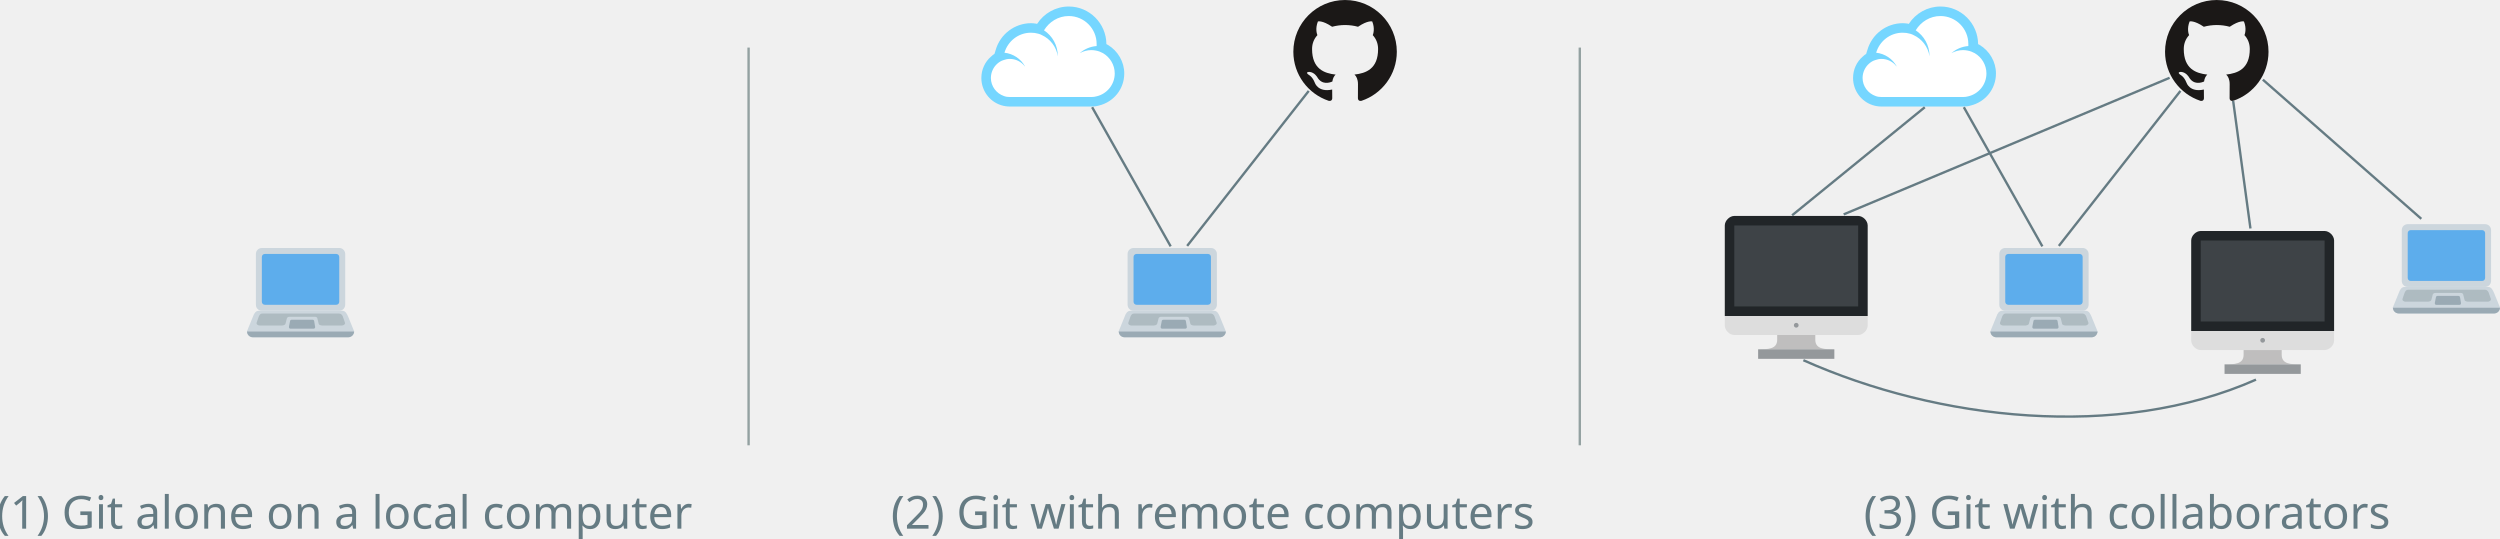
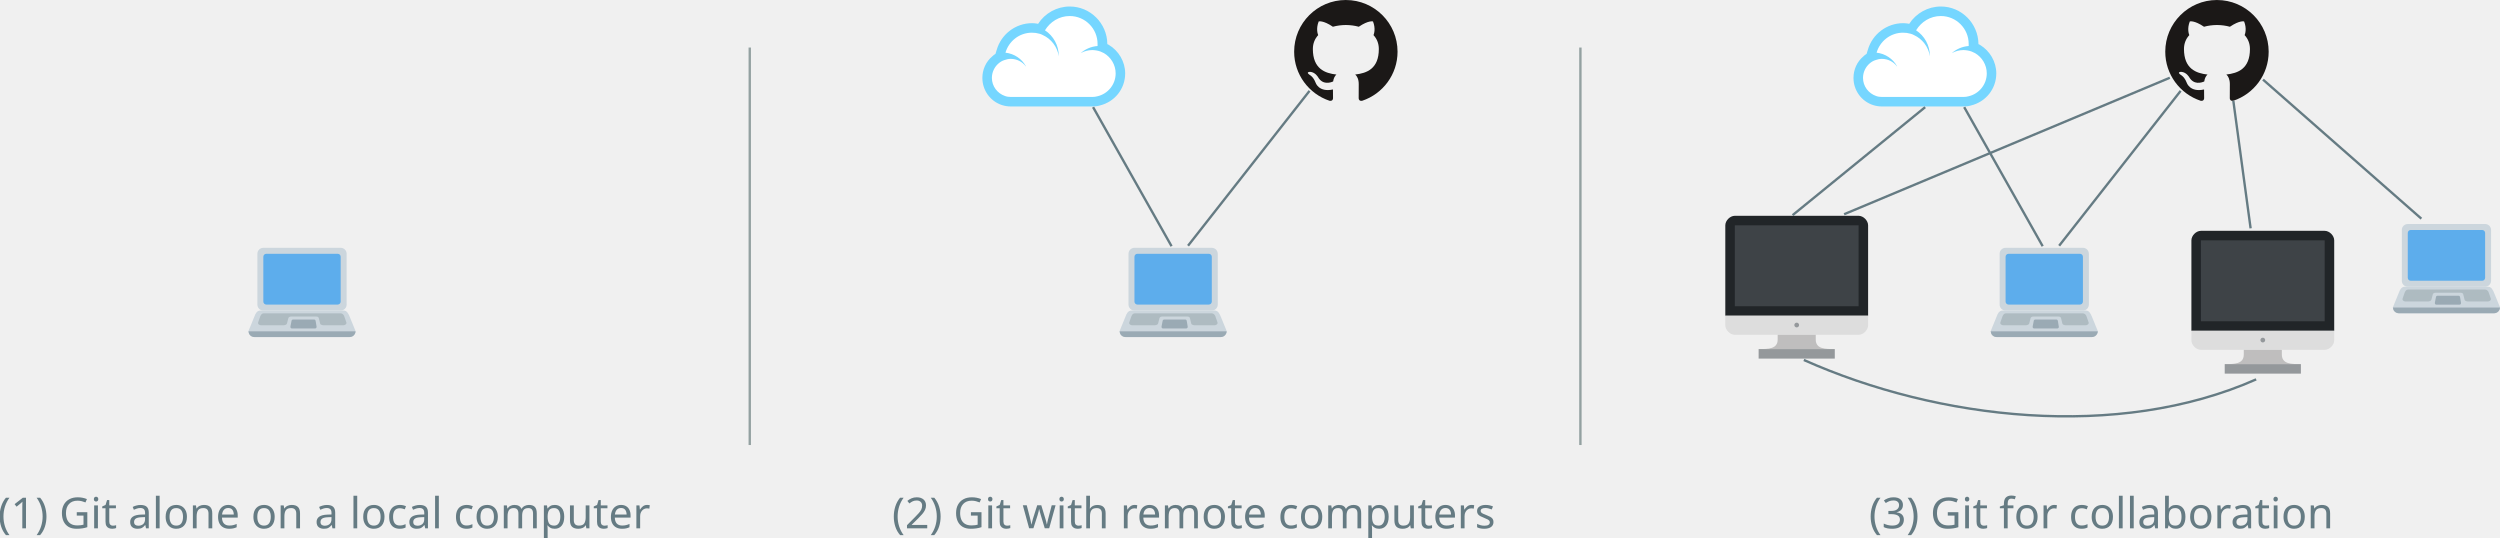
- <svg xmlns="http://www.w3.org/2000/svg" width="1049.674" height="225.911" viewBox="-2 0 277.726 59.772" version="1.1" id="svg8">
+ <svg xmlns="http://www.w3.org/2000/svg" width="1049.726" height="225.529" viewBox="-2 0 1049.726 225.529" version="1.1" id="svg8">
  <defs id="defs2">
    <clipPath clipPathUnits="userSpaceOnUse" id="clipPath16">
      <path d="M 0,36 H 36 V 0 H 0 Z" id="path18" />
    </clipPath>
    <clipPath clipPathUnits="userSpaceOnUse" id="clipPath32">
      <path d="M 4,8.912 C 2.895,8.912 2.333,7.908 2,6.904 v 0 L 0,2.009 C 0,0.899 0.895,0 2,0 v 0 h 32 c 1.105,0 2,0.899 2,2.009 v 0 l -2,4.895 c -0.417,0.963 -0.895,2.008 -2,2.008 v 0 z" id="path34" />
    </clipPath>
    <clipPath clipPathUnits="userSpaceOnUse" id="clipPath44">
      <path d="M 0,36 H 36 V 0 H 0 Z" id="path46" />
    </clipPath>
  </defs>
-   <g id="layer1" transform="translate(-10.38464,-125.2919)">
-     <g id="g6353" transform="translate(5.6988053e-6,115.5812)">
-       <g transform="matrix(0.2645833,0,0,0.2645833,251.2767,34.84143)" id="g720">
-         <path style="fill:#212528" d="M 62,6 C 62,4 60,2 58,2 H 6 C 4,2 2,4 2,6 v 38 h 60 z" id="path691" />
-         <path style="fill:#dddddd" d="m 2,44 v 4 c 0,2 2,4 4,4 h 52 c 2,0 4,-2 4,-4 v -4 z" id="path693" />
-         <path style="fill:#bfbebe" d="m 24,54 c 0,4 -4,4 -8,4 h 32 c -4,0 -8,0 -8,-4 V 52 H 24 v 2" id="path695" />
-         <path style="fill:#3e4347" d="M 6,6 H 58 V 40 H 6 Z" id="path697" />
-         <g style="fill:#94989b" id="g703">
-           <circle cx="32" cy="47.9" r="1" id="circle699" />
-           <path d="m 16,58 h 32 v 4 H 16 Z" id="path701" />
-         </g>
+   <g transform="matrix(3.777203,0,0,3.777203,-32.97302,-36.67902)" id="g6353">
+     <g id="g720" transform="matrix(0.2645833,0,0,0.2645833,251.2767,34.84143)">
+       <path id="path691" d="M 62,6 C 62,4 60,2 58,2 H 6 C 4,2 2,4 2,6 v 38 h 60 z" style="fill:#212528" />
+       <path id="path693" d="m 2,44 v 4 c 0,2 2,4 4,4 h 52 c 2,0 4,-2 4,-4 v -4 z" style="fill:#dddddd" />
+       <path id="path695" d="m 24,54 c 0,4 -4,4 -8,4 h 32 c -4,0 -8,0 -8,-4 V 52 H 24 v 2" style="fill:#bfbebe" />
+       <path id="path697" d="M 6,6 H 58 V 40 H 6 Z" style="fill:#3e4347" />
+       <g id="g703" style="fill:#94989b">
+         <circle id="circle699" r="1" cy="47.9" cx="32" />
+         <path id="path701" d="m 16,58 h 32 v 4 H 16 Z" />
      </g>
-       <g transform="matrix(0.2645833,0,0,0.2645833,213.7125,7.523361)" id="g822">
-         <path style="fill:#ffffff" d="M 14,51 C 12.9,51 11.9,50.8 10.9,50.5 6.8,49.1 4,45.3 4,41 4,38.1 5.2,35.4 7.4,33.5 8,33 8.6,32.6 9.3,32.2 L 10,29.9 c 1.7,-5.8 7,-9.8 13,-9.8 0.6,0 1.2,0 1.9,0.2 0.6,0.1 1.1,0.2 1.6,0.3 l 0.3,-0.5 c 2.4,-4.4 7,-7.1 12,-7.1 7.6,0 13.7,6.2 13.7,13.7 0,0.4 0,0.7 -0.1,1.1 v 0.3 c 0.6,0.2 1.2,0.5 1.7,0.8 3.7,2.1 5.9,6 5.9,10.3 0,5.5 -3.8,10.3 -9.2,11.5 C 49.9,50.9 49,51 48.2,51 H 14" id="path808" />
-         <path style="fill:#75d6ff" d="m 38.7,15 c 6.5,0 11.7,5.3 11.7,11.7 0,0.3 0,0.6 0,0.9 -2.7,0.2 -5.2,1.3 -7.1,3 1.4,-0.8 3.1,-1.3 4.9,-1.3 0.7,0 1.3,0.1 1.9,0.2 1.1,0.2 2.1,0.6 3,1.1 2.9,1.7 4.9,4.9 4.9,8.5 0,4.7 -3.3,8.6 -7.6,9.6 C 49.7,48.9 49,49 48.2,49 H 14 C 13.1,49 12.3,48.9 11.5,48.6 8.3,47.5 6,44.5 6,41 6,38.6 7.1,36.4 8.7,35 9.5,34.3 10.3,33.8 11.3,33.5 12.1,33.2 13,33 13.9,33 c 2.6,0 4.9,1.2 6.3,3.1 h 0.1 C 18.6,33 15.4,30.8 11.7,30.4 13.1,25.6 17.5,22 22.8,22 c 0.6,0 1.1,0.1 1.6,0.1 1.1,0.2 2.1,0.4 3,0.9 3.5,1.6 6.1,4.9 6.7,8.9 0,0 0,0 0,-0.1 0,-4.5 -2.3,-8.5 -5.8,-10.8 2.2,-3.6 6,-6 10.4,-6 m 0,-4 c -5.4,0 -10.4,2.8 -13.3,7.3 -0.1,0 -0.2,0 -0.3,-0.1 C 24.3,18.1 23.6,18 22.9,18 16,18 9.9,22.6 8,29.3 L 7.5,30.9 C 7,31.2 6.5,31.6 6.1,32 3.5,34.2 2,37.5 2,41 c 0,5.2 3.3,9.8 8.2,11.4 1.2,0.4 2.5,0.6 3.8,0.6 h 34.2 c 1,0 2.1,-0.1 3.1,-0.4 6.3,-1.5 10.7,-7 10.7,-13.5 0,-4.9 -2.7,-9.5 -6.9,-12 -0.2,-0.1 -0.4,-0.2 -0.6,-0.3 0,0 0,-0.1 0,-0.1 C 54.4,18.1 47.4,11 38.7,11 Z" id="path810" />
-       </g>
-       <g id="g860" transform="matrix(0.3307292,0,0,-0.3307292,229.4946,47.17983)">
-         <g id="g834">
-           <g id="g832" clip-path="url(#clipPath16)">
-             <g id="g826" transform="translate(33,10.9205)">
-               <path d="m 0,0 c 0,-1.109 -0.895,-2.008 -2,-2.008 h -26 c -1.104,0 -2,0.899 -2,2.008 v 17.071 c 0,1.109 0.896,2.008 2,2.008 h 26 c 1.105,0 2,-0.899 2,-2.008 z" style="fill:#ccd6dd;fill-opacity:1;fill-rule:nonzero;stroke:none" id="path824" />
-             </g>
-             <g id="g830" transform="translate(36,2.0084)">
-               <path d="m 0,0 c 0,-1.109 -0.895,-2.008 -2,-2.008 h -32 c -1.104,0 -2,0.899 -2,2.008 l 2,4.895 c 0.333,1.005 0.896,2.009 2,2.009 h 28 c 1.105,0 1.583,-1.046 2,-2.009 z" style="fill:#ccd6dd;fill-opacity:1;fill-rule:nonzero;stroke:none" id="path828" />
-             </g>
+     </g>
+     <g id="g822" transform="matrix(0.2645833,0,0,0.2645833,213.7125,7.523361)">
+       <path id="path808" d="M 14,51 C 12.9,51 11.9,50.8 10.9,50.5 6.8,49.1 4,45.3 4,41 4,38.1 5.2,35.4 7.4,33.5 8,33 8.6,32.6 9.3,32.2 L 10,29.9 c 1.7,-5.8 7,-9.8 13,-9.8 0.6,0 1.2,0 1.9,0.2 0.6,0.1 1.1,0.2 1.6,0.3 l 0.3,-0.5 c 2.4,-4.4 7,-7.1 12,-7.1 7.6,0 13.7,6.2 13.7,13.7 0,0.4 0,0.7 -0.1,1.1 v 0.3 c 0.6,0.2 1.2,0.5 1.7,0.8 3.7,2.1 5.9,6 5.9,10.3 0,5.5 -3.8,10.3 -9.2,11.5 C 49.9,50.9 49,51 48.2,51 H 14" style="fill:#ffffff" />
+       <path id="path810" d="m 38.7,15 c 6.5,0 11.7,5.3 11.7,11.7 0,0.3 0,0.6 0,0.9 -2.7,0.2 -5.2,1.3 -7.1,3 1.4,-0.8 3.1,-1.3 4.9,-1.3 0.7,0 1.3,0.1 1.9,0.2 1.1,0.2 2.1,0.6 3,1.1 2.9,1.7 4.9,4.9 4.9,8.5 0,4.7 -3.3,8.6 -7.6,9.6 C 49.7,48.9 49,49 48.2,49 H 14 C 13.1,49 12.3,48.9 11.5,48.6 8.3,47.5 6,44.5 6,41 6,38.6 7.1,36.4 8.7,35 9.5,34.3 10.3,33.8 11.3,33.5 12.1,33.2 13,33 13.9,33 c 2.6,0 4.9,1.2 6.3,3.1 h 0.1 C 18.6,33 15.4,30.8 11.7,30.4 13.1,25.6 17.5,22 22.8,22 c 0.6,0 1.1,0.1 1.6,0.1 1.1,0.2 2.1,0.4 3,0.9 3.5,1.6 6.1,4.9 6.7,8.9 0,0 0,0 0,-0.1 0,-4.5 -2.3,-8.5 -5.8,-10.8 2.2,-3.6 6,-6 10.4,-6 m 0,-4 c -5.4,0 -10.4,2.8 -13.3,7.3 -0.1,0 -0.2,0 -0.3,-0.1 C 24.3,18.1 23.6,18 22.9,18 16,18 9.9,22.6 8,29.3 L 7.5,30.9 C 7,31.2 6.5,31.6 6.1,32 3.5,34.2 2,37.5 2,41 c 0,5.2 3.3,9.8 8.2,11.4 1.2,0.4 2.5,0.6 3.8,0.6 h 34.2 c 1,0 2.1,-0.1 3.1,-0.4 6.3,-1.5 10.7,-7 10.7,-13.5 0,-4.9 -2.7,-9.5 -6.9,-12 -0.2,-0.1 -0.4,-0.2 -0.6,-0.3 0,0 0,-0.1 0,-0.1 C 54.4,18.1 47.4,11 38.7,11 Z" style="fill:#75d6ff" />
+     </g>
+     <g transform="matrix(0.3307292,0,0,-0.3307292,229.4946,47.17983)" id="g860">
+       <g id="g834">
+         <g clip-path="url(#clipPath16)" id="g832">
+           <g transform="translate(33,10.9205)" id="g826">
+             <path id="path824" style="fill:#ccd6dd;fill-opacity:1;fill-rule:nonzero;stroke:none" d="m 0,0 c 0,-1.109 -0.895,-2.008 -2,-2.008 h -26 c -1.104,0 -2,0.899 -2,2.008 v 17.071 c 0,1.109 0.896,2.008 2,2.008 h 26 c 1.105,0 2,-0.899 2,-2.008 z" />
          </g>
-         </g>
-         <g id="g842">
-           <g id="g840" clip-path="url(#clipPath32)">
-             <g id="g838" transform="translate(38,1.925)">
-               <path d="m 0,0 h -38 l 1,-4.059 H 0 Z" style="fill:#9aaab4;fill-opacity:1;fill-rule:nonzero;stroke:none" id="path836" />
-             </g>
-           </g>
-         </g>
-         <g id="g858">
-           <g id="g856" clip-path="url(#clipPath44)">
-             <g id="g846" transform="translate(31,11.9247)">
-               <path d="m 0,0 c 0,-0.555 -0.447,-1.004 -1,-1.004 h -24 c -0.552,0 -1,0.449 -1,1.004 v 15.063 c 0,0.554 0.448,1.004 1,1.004 h 24 c 0.553,0 1,-0.45 1,-1.004 z" style="fill:#5dadec;fill-opacity:1;fill-rule:nonzero;stroke:none" id="path844" />
-             </g>
-             <g id="g850" transform="translate(32.9063,4.9582)">
-               <path d="m 0,0 -0.76,2.175 c -0.239,0.46 -0.635,0.838 -1.187,0.838 h -25.849 c -0.552,0 -0.906,-0.408 -1.156,-1.036 L -29.64,0 c -0.218,-0.596 0.448,-1.004 1,-1.004 h 7.578 c 0,0 0.937,0.047 1.103,0.608 0.192,0.648 0.415,1.624 0.463,1.795 0.074,0.264 0.388,0.531 0.856,0.531 h 8.577 c 0.5,0 0.747,-0.253 0.811,-0.566 0.042,-0.204 0.313,-1.141 0.438,-1.782 0.111,-0.57 1.22,-0.586 1.22,-0.586 H -1 c 0.553,0 1.219,0.471 1,1.004" style="fill:#aebbc1;fill-opacity:1;fill-rule:nonzero;stroke:none" id="path848" />
-             </g>
-             <g id="g854" transform="translate(22.375,2.887)">
-               <path d="m 0,0 h -7.781 c -0.375,0 -0.538,0.343 -0.485,0.675 0.054,0.331 0.36,1.792 0.383,1.963 0.024,0.171 0.275,0.375 0.524,0.375 h 7.015 c 0.297,0 0.49,-0.163 0.55,-0.49 C 0.266,2.197 0.508,0.883 0.527,0.583 0.547,0.282 0.359,0 0,0" style="fill:#9aaab4;fill-opacity:1;fill-rule:nonzero;stroke:none" id="path852" />
-             </g>
+           <g transform="translate(36,2.0084)" id="g830">
+             <path id="path828" style="fill:#ccd6dd;fill-opacity:1;fill-rule:nonzero;stroke:none" d="m 0,0 c 0,-1.109 -0.895,-2.008 -2,-2.008 h -32 c -1.104,0 -2,0.899 -2,2.008 l 2,4.895 c 0.333,1.005 0.896,2.009 2,2.009 h 28 c 1.105,0 1.583,-1.046 2,-2.009 z" />
          </g>
        </g>
      </g>
-       <path d="m 254.646,9.711 c -3.173,0 -5.746,2.573 -5.746,5.747 0,2.539 1.646,4.693 3.93,5.453 0.288,0.053 0.392,-0.125 0.392,-0.277 0,-0.137 -0.005,-0.498 -0.008,-0.977 -1.598,0.347 -1.936,-0.77 -1.936,-0.77 -0.261,-0.664 -0.638,-0.841 -0.638,-0.841 -0.522,-0.356 0.04,-0.349 0.04,-0.349 0.577,0.041 0.88,0.592 0.88,0.592 0.513,0.878 1.345,0.624 1.673,0.477 0.052,-0.371 0.201,-0.624 0.365,-0.768 -1.276,-0.145 -2.618,-0.638 -2.618,-2.84 0,-0.628 0.224,-1.14 0.592,-1.542 -0.059,-0.145 -0.256,-0.73 0.056,-1.521 0,0 0.482,-0.155 1.58,0.589 0.458,-0.127 0.95,-0.191 1.439,-0.193 0.488,0.003 0.98,0.066 1.439,0.193 1.097,-0.743 1.579,-0.589 1.579,-0.589 0.314,0.791 0.116,1.375 0.058,1.521 0.368,0.402 0.591,0.914 0.591,1.542 0,2.208 -1.344,2.693 -2.624,2.836 0.206,0.177 0.39,0.528 0.39,1.064 0,0.768 -0.007,1.388 -0.007,1.576 0,0.154 0.104,0.333 0.395,0.277 2.282,-0.762 3.927,-2.914 3.927,-5.452 0,-3.174 -2.573,-5.747 -5.747,-5.747" style="fill:#1b1817;fill-opacity:1;fill-rule:evenodd;stroke:none;stroke-width:0.035" id="path5758" />
-       <g transform="matrix(0.3307292,0,0,-0.3307292,274.2047,44.53344)" id="g6256">
-         <g id="g6230">
-           <g clip-path="url(#clipPath16)" id="g6228">
-             <g transform="translate(33,10.9205)" id="g6222">
-               <path id="path6220" style="fill:#ccd6dd;fill-opacity:1;fill-rule:nonzero;stroke:none" d="m 0,0 c 0,-1.109 -0.895,-2.008 -2,-2.008 h -26 c -1.104,0 -2,0.899 -2,2.008 v 17.071 c 0,1.109 0.896,2.008 2,2.008 h 26 c 1.105,0 2,-0.899 2,-2.008 z" />
-             </g>
-             <g transform="translate(36,2.0084)" id="g6226">
-               <path id="path6224" style="fill:#ccd6dd;fill-opacity:1;fill-rule:nonzero;stroke:none" d="m 0,0 c 0,-1.109 -0.895,-2.008 -2,-2.008 h -32 c -1.104,0 -2,0.899 -2,2.008 l 2,4.895 c 0.333,1.005 0.896,2.009 2,2.009 h 28 c 1.105,0 1.583,-1.046 2,-2.009 z" />
-             </g>
-           </g>
-         </g>
-         <g id="g6238">
-           <g clip-path="url(#clipPath32)" id="g6236">
-             <g transform="translate(38,1.925)" id="g6234">
-               <path id="path6232" style="fill:#9aaab4;fill-opacity:1;fill-rule:nonzero;stroke:none" d="m 0,0 h -38 l 1,-4.059 H 0 Z" />
-             </g>
-           </g>
-         </g>
-         <g id="g6254">
-           <g clip-path="url(#clipPath44)" id="g6252">
-             <g transform="translate(31,11.9247)" id="g6242">
-               <path id="path6240" style="fill:#5dadec;fill-opacity:1;fill-rule:nonzero;stroke:none" d="m 0,0 c 0,-0.555 -0.447,-1.004 -1,-1.004 h -24 c -0.552,0 -1,0.449 -1,1.004 v 15.063 c 0,0.554 0.448,1.004 1,1.004 h 24 c 0.553,0 1,-0.45 1,-1.004 z" />
-             </g>
-             <g transform="translate(32.9063,4.9582)" id="g6246">
-               <path id="path6244" style="fill:#aebbc1;fill-opacity:1;fill-rule:nonzero;stroke:none" d="m 0,0 -0.76,2.175 c -0.239,0.46 -0.635,0.838 -1.187,0.838 h -25.849 c -0.552,0 -0.906,-0.408 -1.156,-1.036 L -29.64,0 c -0.218,-0.596 0.448,-1.004 1,-1.004 h 7.578 c 0,0 0.937,0.047 1.103,0.608 0.192,0.648 0.415,1.624 0.463,1.795 0.074,0.264 0.388,0.531 0.856,0.531 h 8.577 c 0.5,0 0.747,-0.253 0.811,-0.566 0.042,-0.204 0.313,-1.141 0.438,-1.782 0.111,-0.57 1.22,-0.586 1.22,-0.586 H -1 c 0.553,0 1.219,0.471 1,1.004" />
-             </g>
-             <g transform="translate(22.375,2.887)" id="g6250">
-               <path id="path6248" style="fill:#9aaab4;fill-opacity:1;fill-rule:nonzero;stroke:none" d="m 0,0 h -7.781 c -0.375,0 -0.538,0.343 -0.485,0.675 0.054,0.331 0.36,1.792 0.383,1.963 0.024,0.171 0.275,0.375 0.524,0.375 h 7.015 c 0.297,0 0.49,-0.163 0.55,-0.49 C 0.266,2.197 0.508,0.883 0.527,0.583 0.547,0.282 0.359,0 0,0" />
-             </g>
+       <g id="g842">
+         <g clip-path="url(#clipPath32)" id="g840">
+           <g transform="translate(38,1.925)" id="g838">
+             <path id="path836" style="fill:#9aaab4;fill-opacity:1;fill-rule:nonzero;stroke:none" d="m 0,0 h -38 l 1,-4.059 H 0 Z" />
          </g>
        </g>
      </g>
-       <g id="g6272" transform="matrix(0.2645833,0,0,0.2645833,199.4631,33.17003)">
-         <path id="path6258" d="M 62,6 C 62,4 60,2 58,2 H 6 C 4,2 2,4 2,6 v 38 h 60 z" style="fill:#212528" />
-         <path id="path6260" d="m 2,44 v 4 c 0,2 2,4 4,4 h 52 c 2,0 4,-2 4,-4 v -4 z" style="fill:#dddddd" />
-         <path id="path6262" d="m 24,54 c 0,4 -4,4 -8,4 h 32 c -4,0 -8,0 -8,-4 V 52 H 24 v 2" style="fill:#bfbebe" />
-         <path id="path6264" d="M 6,6 H 58 V 40 H 6 Z" style="fill:#3e4347" />
-         <g id="g6270" style="fill:#94989b">
-           <circle id="circle6266" r="1" cy="47.9" cx="32" />
-           <path id="path6268" d="m 16,58 h 32 v 4 H 16 Z" />
-         </g>
-       </g>
-       <path id="path6274" d="M 207.471,33.629 222.209,21.624" style="fill:none;fill-rule:evenodd;stroke:#657b83;stroke-width:0.265px;stroke-linecap:butt;stroke-linejoin:miter;stroke-opacity:1" />
-       <path id="path6276" d="M 235.273,37.082 226.548,21.621" style="fill:none;fill-rule:evenodd;stroke:#657b83;stroke-width:0.265px;stroke-linecap:butt;stroke-linejoin:miter;stroke-opacity:1" />
-       <path id="path6278" d="M 213.199,33.526 249.409,18.353" style="fill:none;fill-rule:evenodd;stroke:#657b83;stroke-width:0.265px;stroke-linecap:butt;stroke-linejoin:miter;stroke-opacity:1" />
-       <path id="path6280" d="M 237.102,37.029 250.612,19.809" style="fill:none;fill-rule:evenodd;stroke:#657b83;stroke-width:0.265px;stroke-linecap:butt;stroke-linejoin:miter;stroke-opacity:1" />
-       <path id="path6282" d="m 259.004,51.884 c -15.356,6.804 -35.332,4.51 -50.28,-2.156" style="fill:none;fill-rule:evenodd;stroke:#657b83;stroke-width:0.265px;stroke-linecap:butt;stroke-linejoin:miter;stroke-opacity:1" />
-       <path id="path6284" d="M 258.387,35.092 256.466,20.91" style="fill:none;fill-rule:evenodd;stroke:#657b83;stroke-width:0.265px;stroke-linecap:butt;stroke-linejoin:miter;stroke-opacity:1" />
-       <path id="path6286" d="M 277.368,34.02 259.765,18.56" style="fill:none;fill-rule:evenodd;stroke:#657b83;stroke-width:0.265px;stroke-linecap:butt;stroke-linejoin:miter;stroke-opacity:1" />
-     </g>
-     <g id="g6774">
-       <g id="g6375" transform="matrix(0.2645833,0,0,0.2645833,116.875,123.1046)">
-         <path id="path6371" d="M 14,51 C 12.9,51 11.9,50.8 10.9,50.5 6.8,49.1 4,45.3 4,41 4,38.1 5.2,35.4 7.4,33.5 8,33 8.6,32.6 9.3,32.2 L 10,29.9 c 1.7,-5.8 7,-9.8 13,-9.8 0.6,0 1.2,0 1.9,0.2 0.6,0.1 1.1,0.2 1.6,0.3 l 0.3,-0.5 c 2.4,-4.4 7,-7.1 12,-7.1 7.6,0 13.7,6.2 13.7,13.7 0,0.4 0,0.7 -0.1,1.1 v 0.3 c 0.6,0.2 1.2,0.5 1.7,0.8 3.7,2.1 5.9,6 5.9,10.3 0,5.5 -3.8,10.3 -9.2,11.5 C 49.9,50.9 49,51 48.2,51 H 14" style="fill:#ffffff" />
-         <path id="path6373" d="m 38.7,15 c 6.5,0 11.7,5.3 11.7,11.7 0,0.3 0,0.6 0,0.9 -2.7,0.2 -5.2,1.3 -7.1,3 1.4,-0.8 3.1,-1.3 4.9,-1.3 0.7,0 1.3,0.1 1.9,0.2 1.1,0.2 2.1,0.6 3,1.1 2.9,1.7 4.9,4.9 4.9,8.5 0,4.7 -3.3,8.6 -7.6,9.6 C 49.7,48.9 49,49 48.2,49 H 14 C 13.1,49 12.3,48.9 11.5,48.6 8.3,47.5 6,44.5 6,41 6,38.6 7.1,36.4 8.7,35 9.5,34.3 10.3,33.8 11.3,33.5 12.1,33.2 13,33 13.9,33 c 2.6,0 4.9,1.2 6.3,3.1 h 0.1 C 18.6,33 15.4,30.8 11.7,30.4 13.1,25.6 17.5,22 22.8,22 c 0.6,0 1.1,0.1 1.6,0.1 1.1,0.2 2.1,0.4 3,0.9 3.5,1.6 6.1,4.9 6.7,8.9 0,0 0,0 0,-0.1 0,-4.5 -2.3,-8.5 -5.8,-10.8 2.2,-3.6 6,-6 10.4,-6 m 0,-4 c -5.4,0 -10.4,2.8 -13.3,7.3 -0.1,0 -0.2,0 -0.3,-0.1 C 24.3,18.1 23.6,18 22.9,18 16,18 9.9,22.6 8,29.3 L 7.5,30.9 C 7,31.2 6.5,31.6 6.1,32 3.5,34.2 2,37.5 2,41 c 0,5.2 3.3,9.8 8.2,11.4 1.2,0.4 2.5,0.6 3.8,0.6 h 34.2 c 1,0 2.1,-0.1 3.1,-0.4 6.3,-1.5 10.7,-7 10.7,-13.5 0,-4.9 -2.7,-9.5 -6.9,-12 -0.2,-0.1 -0.4,-0.2 -0.6,-0.3 0,0 0,-0.1 0,-0.1 C 54.4,18.1 47.4,11 38.7,11 Z" style="fill:#75d6ff" />
-       </g>
-       <g transform="matrix(0.3307292,0,0,-0.3307292,132.6571,162.7611)" id="g6413">
-         <g id="g6387">
-           <g clip-path="url(#clipPath16)" id="g6385">
-             <g transform="translate(33,10.9205)" id="g6379">
-               <path id="path6377" style="fill:#ccd6dd;fill-opacity:1;fill-rule:nonzero;stroke:none" d="m 0,0 c 0,-1.109 -0.895,-2.008 -2,-2.008 h -26 c -1.104,0 -2,0.899 -2,2.008 v 17.071 c 0,1.109 0.896,2.008 2,2.008 h 26 c 1.105,0 2,-0.899 2,-2.008 z" />
-             </g>
-             <g transform="translate(36,2.0084)" id="g6383">
-               <path id="path6381" style="fill:#ccd6dd;fill-opacity:1;fill-rule:nonzero;stroke:none" d="m 0,0 c 0,-1.109 -0.895,-2.008 -2,-2.008 h -32 c -1.104,0 -2,0.899 -2,2.008 l 2,4.895 c 0.333,1.005 0.896,2.009 2,2.009 h 28 c 1.105,0 1.583,-1.046 2,-2.009 z" />
-             </g>
+       <g id="g858">
+         <g clip-path="url(#clipPath44)" id="g856">
+           <g transform="translate(31,11.9247)" id="g846">
+             <path id="path844" style="fill:#5dadec;fill-opacity:1;fill-rule:nonzero;stroke:none" d="m 0,0 c 0,-0.555 -0.447,-1.004 -1,-1.004 h -24 c -0.552,0 -1,0.449 -1,1.004 v 15.063 c 0,0.554 0.448,1.004 1,1.004 h 24 c 0.553,0 1,-0.45 1,-1.004 z" />
          </g>
-         </g>
-         <g id="g6395">
-           <g clip-path="url(#clipPath32)" id="g6393">
-             <g transform="translate(38,1.925)" id="g6391">
-               <path id="path6389" style="fill:#9aaab4;fill-opacity:1;fill-rule:nonzero;stroke:none" d="m 0,0 h -38 l 1,-4.059 H 0 Z" />
-             </g>
+           <g transform="translate(32.9063,4.9582)" id="g850">
+             <path id="path848" style="fill:#aebbc1;fill-opacity:1;fill-rule:nonzero;stroke:none" d="m 0,0 -0.76,2.175 c -0.239,0.46 -0.635,0.838 -1.187,0.838 h -25.849 c -0.552,0 -0.906,-0.408 -1.156,-1.036 L -29.64,0 c -0.218,-0.596 0.448,-1.004 1,-1.004 h 7.578 c 0,0 0.937,0.047 1.103,0.608 0.192,0.648 0.415,1.624 0.463,1.795 0.074,0.264 0.388,0.531 0.856,0.531 h 8.577 c 0.5,0 0.747,-0.253 0.811,-0.566 0.042,-0.204 0.313,-1.141 0.438,-1.782 0.111,-0.57 1.22,-0.586 1.22,-0.586 H -1 c 0.553,0 1.219,0.471 1,1.004" />
          </g>
-         </g>
-         <g id="g6411">
-           <g clip-path="url(#clipPath44)" id="g6409">
-             <g transform="translate(31,11.9247)" id="g6399">
-               <path id="path6397" style="fill:#5dadec;fill-opacity:1;fill-rule:nonzero;stroke:none" d="m 0,0 c 0,-0.555 -0.447,-1.004 -1,-1.004 h -24 c -0.552,0 -1,0.449 -1,1.004 v 15.063 c 0,0.554 0.448,1.004 1,1.004 h 24 c 0.553,0 1,-0.45 1,-1.004 z" />
-             </g>
-             <g transform="translate(32.9063,4.9582)" id="g6403">
-               <path id="path6401" style="fill:#aebbc1;fill-opacity:1;fill-rule:nonzero;stroke:none" d="m 0,0 -0.76,2.175 c -0.239,0.46 -0.635,0.838 -1.187,0.838 h -25.849 c -0.552,0 -0.906,-0.408 -1.156,-1.036 L -29.64,0 c -0.218,-0.596 0.448,-1.004 1,-1.004 h 7.578 c 0,0 0.937,0.047 1.103,0.608 0.192,0.648 0.415,1.624 0.463,1.795 0.074,0.264 0.388,0.531 0.856,0.531 h 8.577 c 0.5,0 0.747,-0.253 0.811,-0.566 0.042,-0.204 0.313,-1.141 0.438,-1.782 0.111,-0.57 1.22,-0.586 1.22,-0.586 H -1 c 0.553,0 1.219,0.471 1,1.004" />
-             </g>
-             <g transform="translate(22.375,2.887)" id="g6407">
-               <path id="path6405" style="fill:#9aaab4;fill-opacity:1;fill-rule:nonzero;stroke:none" d="m 0,0 h -7.781 c -0.375,0 -0.538,0.343 -0.485,0.675 0.054,0.331 0.36,1.792 0.383,1.963 0.024,0.171 0.275,0.375 0.524,0.375 h 7.015 c 0.297,0 0.49,-0.163 0.55,-0.49 C 0.266,2.197 0.508,0.883 0.527,0.583 0.547,0.282 0.359,0 0,0" />
-             </g>
-           </g>
-         </g>
-       </g>
-       <path id="path6415" style="fill:#1b1817;fill-opacity:1;fill-rule:evenodd;stroke:none;stroke-width:0.035" d="m 157.809,125.292 c -3.173,0 -5.746,2.573 -5.746,5.747 0,2.539 1.646,4.693 3.93,5.453 0.288,0.053 0.392,-0.125 0.392,-0.277 0,-0.137 -0.005,-0.498 -0.008,-0.977 -1.598,0.347 -1.936,-0.77 -1.936,-0.77 -0.261,-0.664 -0.638,-0.841 -0.638,-0.841 -0.522,-0.356 0.04,-0.349 0.04,-0.349 0.577,0.041 0.88,0.592 0.88,0.592 0.513,0.878 1.345,0.624 1.673,0.477 0.052,-0.371 0.201,-0.624 0.365,-0.768 -1.276,-0.145 -2.618,-0.638 -2.618,-2.84 0,-0.628 0.224,-1.14 0.592,-1.542 -0.059,-0.145 -0.256,-0.73 0.056,-1.521 0,0 0.482,-0.155 1.58,0.589 0.458,-0.127 0.95,-0.191 1.439,-0.193 0.488,0.002 0.98,0.066 1.439,0.193 1.097,-0.743 1.579,-0.589 1.579,-0.589 0.314,0.791 0.116,1.375 0.058,1.521 0.368,0.402 0.591,0.914 0.591,1.542 0,2.208 -1.344,2.693 -2.624,2.836 0.206,0.177 0.39,0.528 0.39,1.064 0,0.768 -0.007,1.388 -0.007,1.576 0,0.154 0.104,0.333 0.395,0.277 2.282,-0.762 3.927,-2.914 3.927,-5.452 0,-3.174 -2.573,-5.747 -5.747,-5.747" />
-       <path style="fill:none;fill-rule:evenodd;stroke:#657b83;stroke-width:0.265px;stroke-linecap:butt;stroke-linejoin:miter;stroke-opacity:1" d="M 138.436,152.663 129.711,137.203" id="path6473" />
-       <path style="fill:none;fill-rule:evenodd;stroke:#657b83;stroke-width:0.265px;stroke-linecap:butt;stroke-linejoin:miter;stroke-opacity:1" d="m 140.265,152.61 13.509,-17.22" id="path6477" />
-     </g>
-     <g transform="matrix(0.3307292,0,0,-0.3307292,35.81956,162.7611)" id="g6545">
-       <g id="g6519">
-         <g clip-path="url(#clipPath16)" id="g6517">
-           <g transform="translate(33,10.9205)" id="g6511">
-             <path id="path6509" style="fill:#ccd6dd;fill-opacity:1;fill-rule:nonzero;stroke:none" d="m 0,0 c 0,-1.109 -0.895,-2.008 -2,-2.008 h -26 c -1.104,0 -2,0.899 -2,2.008 v 17.071 c 0,1.109 0.896,2.008 2,2.008 h 26 c 1.105,0 2,-0.899 2,-2.008 z" />
-           </g>
-           <g transform="translate(36,2.0084)" id="g6515">
-             <path id="path6513" style="fill:#ccd6dd;fill-opacity:1;fill-rule:nonzero;stroke:none" d="m 0,0 c 0,-1.109 -0.895,-2.008 -2,-2.008 h -32 c -1.104,0 -2,0.899 -2,2.008 l 2,4.895 c 0.333,1.005 0.896,2.009 2,2.009 h 28 c 1.105,0 1.583,-1.046 2,-2.009 z" />
-           </g>
-         </g>
-       </g>
-       <g id="g6527">
-         <g clip-path="url(#clipPath32)" id="g6525">
-           <g transform="translate(38,1.925)" id="g6523">
-             <path id="path6521" style="fill:#9aaab4;fill-opacity:1;fill-rule:nonzero;stroke:none" d="m 0,0 h -38 l 1,-4.059 H 0 Z" />
-           </g>
-         </g>
-       </g>
-       <g id="g6543">
-         <g clip-path="url(#clipPath44)" id="g6541">
-           <g transform="translate(31,11.9247)" id="g6531">
-             <path id="path6529" style="fill:#5dadec;fill-opacity:1;fill-rule:nonzero;stroke:none" d="m 0,0 c 0,-0.555 -0.447,-1.004 -1,-1.004 h -24 c -0.552,0 -1,0.449 -1,1.004 v 15.063 c 0,0.554 0.448,1.004 1,1.004 h 24 c 0.553,0 1,-0.45 1,-1.004 z" />
-           </g>
-           <g transform="translate(32.9063,4.9582)" id="g6535">
-             <path id="path6533" style="fill:#aebbc1;fill-opacity:1;fill-rule:nonzero;stroke:none" d="m 0,0 -0.76,2.175 c -0.239,0.46 -0.635,0.838 -1.187,0.838 h -25.849 c -0.552,0 -0.906,-0.408 -1.156,-1.036 L -29.64,0 c -0.218,-0.596 0.448,-1.004 1,-1.004 h 7.578 c 0,0 0.937,0.047 1.103,0.608 0.192,0.648 0.415,1.624 0.463,1.795 0.074,0.264 0.388,0.531 0.856,0.531 h 8.577 c 0.5,0 0.747,-0.253 0.811,-0.566 0.042,-0.204 0.313,-1.141 0.438,-1.782 0.111,-0.57 1.22,-0.586 1.22,-0.586 H -1 c 0.553,0 1.219,0.471 1,1.004" />
-           </g>
-           <g transform="translate(22.375,2.887)" id="g6539">
-             <path id="path6537" style="fill:#9aaab4;fill-opacity:1;fill-rule:nonzero;stroke:none" d="m 0,0 h -7.781 c -0.375,0 -0.538,0.343 -0.485,0.675 0.054,0.331 0.36,1.792 0.383,1.963 0.024,0.171 0.275,0.375 0.524,0.375 h 7.015 c 0.297,0 0.49,-0.163 0.55,-0.49 C 0.266,2.197 0.508,0.883 0.527,0.583 0.547,0.282 0.359,0 0,0" />
+           <g transform="translate(22.375,2.887)" id="g854">
+             <path id="path852" style="fill:#9aaab4;fill-opacity:1;fill-rule:nonzero;stroke:none" d="m 0,0 h -7.781 c -0.375,0 -0.538,0.343 -0.485,0.675 0.054,0.331 0.36,1.792 0.383,1.963 0.024,0.171 0.275,0.375 0.524,0.375 h 7.015 c 0.297,0 0.49,-0.163 0.55,-0.49 C 0.266,2.197 0.508,0.883 0.527,0.583 0.547,0.282 0.359,0 0,0" />
          </g>
        </g>
      </g>
    </g>
-     <text xml:space="preserve" style="font-style:normal;font-variant:normal;font-weight:normal;font-stretch:normal;font-size:4.762px;line-height:120%;font-family:'Source Sans Pro';-inkscape-font-specification:'Source Sans Pro, Normal';text-align:start;letter-spacing:0px;word-spacing:0px;writing-mode:lr-tb;text-anchor:start;fill:#000000;fill-opacity:1;stroke:none;stroke-width:0.265px;stroke-linecap:butt;stroke-linejoin:miter;stroke-opacity:1" x="7.968" y="184.023" id="text6778">
-       <tspan id="tspan6776" x="7.968" y="184.023" style="font-size:5.08px;fill:#657b83;stroke-width:0.265px">(1) Git alone on a local computer</tspan>
-     </text>
-     <text id="text6782" y="184.023" x="107.367" style="font-style:normal;font-variant:normal;font-weight:normal;font-stretch:normal;font-size:4.762px;line-height:120%;font-family:'Source Sans Pro';-inkscape-font-specification:'Source Sans Pro, Normal';text-align:start;letter-spacing:0px;word-spacing:0px;writing-mode:lr-tb;text-anchor:start;fill:#000000;fill-opacity:1;stroke:none;stroke-width:0.265px;stroke-linecap:butt;stroke-linejoin:miter;stroke-opacity:1" xml:space="preserve">
-       <tspan style="font-size:5.08px;fill:#657b83;stroke-width:0.265px" y="184.023" x="107.367" id="tspan6780">(2) Git with remote computers</tspan>
-     </text>
-     <text xml:space="preserve" style="font-style:normal;font-variant:normal;font-weight:normal;font-stretch:normal;font-size:4.762px;line-height:120%;font-family:'Source Sans Pro';-inkscape-font-specification:'Source Sans Pro, Normal';text-align:start;letter-spacing:0px;word-spacing:0px;writing-mode:lr-tb;text-anchor:start;fill:#000000;fill-opacity:1;stroke:none;stroke-width:0.265px;stroke-linecap:butt;stroke-linejoin:miter;stroke-opacity:1" x="215.43" y="184.023" id="text6805">
-       <tspan id="tspan6803" x="215.43" y="184.023" style="font-size:5.08px;fill:#657b83;stroke-width:0.265px">(3) Git with collaborators</tspan>
-     </text>
-     <path style="fill:none;fill-rule:evenodd;stroke:#93a1a1;stroke-width:0.265px;stroke-linecap:butt;stroke-linejoin:miter;stroke-opacity:1" d="m 91.546,130.577 v 44.185" id="path6807" />
-     <path id="path6809" d="m 183.885,130.577 v 44.185" style="fill:none;fill-rule:evenodd;stroke:#93a1a1;stroke-width:0.265px;stroke-linecap:butt;stroke-linejoin:miter;stroke-opacity:1" />
+     <path id="path5758" style="fill:#1b1817;fill-opacity:1;fill-rule:evenodd;stroke:none;stroke-width:0.035" d="m 254.646,9.711 c -3.173,0 -5.746,2.573 -5.746,5.747 0,2.539 1.646,4.693 3.93,5.453 0.288,0.053 0.392,-0.125 0.392,-0.277 0,-0.137 -0.005,-0.498 -0.008,-0.977 -1.598,0.347 -1.936,-0.77 -1.936,-0.77 -0.261,-0.664 -0.638,-0.841 -0.638,-0.841 -0.522,-0.356 0.04,-0.349 0.04,-0.349 0.577,0.041 0.88,0.592 0.88,0.592 0.513,0.878 1.345,0.624 1.673,0.477 0.052,-0.371 0.201,-0.624 0.365,-0.768 -1.276,-0.145 -2.618,-0.638 -2.618,-2.84 0,-0.628 0.224,-1.14 0.592,-1.542 -0.059,-0.145 -0.256,-0.73 0.056,-1.521 0,0 0.482,-0.155 1.58,0.589 0.458,-0.127 0.95,-0.191 1.439,-0.193 0.488,0.003 0.98,0.066 1.439,0.193 1.097,-0.743 1.579,-0.589 1.579,-0.589 0.314,0.791 0.116,1.375 0.058,1.521 0.368,0.402 0.591,0.914 0.591,1.542 0,2.208 -1.344,2.693 -2.624,2.836 0.206,0.177 0.39,0.528 0.39,1.064 0,0.768 -0.007,1.388 -0.007,1.576 0,0.154 0.104,0.333 0.395,0.277 2.282,-0.762 3.927,-2.914 3.927,-5.452 0,-3.174 -2.573,-5.747 -5.747,-5.747" />
+     <g id="g6256" transform="matrix(0.3307292,0,0,-0.3307292,274.2047,44.53344)">
+       <g id="g6230">
+         <g id="g6228" clip-path="url(#clipPath16)">
+           <g id="g6222" transform="translate(33,10.9205)">
+             <path d="m 0,0 c 0,-1.109 -0.895,-2.008 -2,-2.008 h -26 c -1.104,0 -2,0.899 -2,2.008 v 17.071 c 0,1.109 0.896,2.008 2,2.008 h 26 c 1.105,0 2,-0.899 2,-2.008 z" style="fill:#ccd6dd;fill-opacity:1;fill-rule:nonzero;stroke:none" id="path6220" />
+           </g>
+           <g id="g6226" transform="translate(36,2.0084)">
+             <path d="m 0,0 c 0,-1.109 -0.895,-2.008 -2,-2.008 h -32 c -1.104,0 -2,0.899 -2,2.008 l 2,4.895 c 0.333,1.005 0.896,2.009 2,2.009 h 28 c 1.105,0 1.583,-1.046 2,-2.009 z" style="fill:#ccd6dd;fill-opacity:1;fill-rule:nonzero;stroke:none" id="path6224" />
+           </g>
+         </g>
+       </g>
+       <g id="g6238">
+         <g id="g6236" clip-path="url(#clipPath32)">
+           <g id="g6234" transform="translate(38,1.925)">
+             <path d="m 0,0 h -38 l 1,-4.059 H 0 Z" style="fill:#9aaab4;fill-opacity:1;fill-rule:nonzero;stroke:none" id="path6232" />
+           </g>
+         </g>
+       </g>
+       <g id="g6254">
+         <g id="g6252" clip-path="url(#clipPath44)">
+           <g id="g6242" transform="translate(31,11.9247)">
+             <path d="m 0,0 c 0,-0.555 -0.447,-1.004 -1,-1.004 h -24 c -0.552,0 -1,0.449 -1,1.004 v 15.063 c 0,0.554 0.448,1.004 1,1.004 h 24 c 0.553,0 1,-0.45 1,-1.004 z" style="fill:#5dadec;fill-opacity:1;fill-rule:nonzero;stroke:none" id="path6240" />
+           </g>
+           <g id="g6246" transform="translate(32.9063,4.9582)">
+             <path d="m 0,0 -0.76,2.175 c -0.239,0.46 -0.635,0.838 -1.187,0.838 h -25.849 c -0.552,0 -0.906,-0.408 -1.156,-1.036 L -29.64,0 c -0.218,-0.596 0.448,-1.004 1,-1.004 h 7.578 c 0,0 0.937,0.047 1.103,0.608 0.192,0.648 0.415,1.624 0.463,1.795 0.074,0.264 0.388,0.531 0.856,0.531 h 8.577 c 0.5,0 0.747,-0.253 0.811,-0.566 0.042,-0.204 0.313,-1.141 0.438,-1.782 0.111,-0.57 1.22,-0.586 1.22,-0.586 H -1 c 0.553,0 1.219,0.471 1,1.004" style="fill:#aebbc1;fill-opacity:1;fill-rule:nonzero;stroke:none" id="path6244" />
+           </g>
+           <g id="g6250" transform="translate(22.375,2.887)">
+             <path d="m 0,0 h -7.781 c -0.375,0 -0.538,0.343 -0.485,0.675 0.054,0.331 0.36,1.792 0.383,1.963 0.024,0.171 0.275,0.375 0.524,0.375 h 7.015 c 0.297,0 0.49,-0.163 0.55,-0.49 C 0.266,2.197 0.508,0.883 0.527,0.583 0.547,0.282 0.359,0 0,0" style="fill:#9aaab4;fill-opacity:1;fill-rule:nonzero;stroke:none" id="path6248" />
+           </g>
+         </g>
+       </g>
+     </g>
+     <g transform="matrix(0.2645833,0,0,0.2645833,199.4631,33.17003)" id="g6272">
+       <path style="fill:#212528" d="M 62,6 C 62,4 60,2 58,2 H 6 C 4,2 2,4 2,6 v 38 h 60 z" id="path6258" />
+       <path style="fill:#dddddd" d="m 2,44 v 4 c 0,2 2,4 4,4 h 52 c 2,0 4,-2 4,-4 v -4 z" id="path6260" />
+       <path style="fill:#bfbebe" d="m 24,54 c 0,4 -4,4 -8,4 h 32 c -4,0 -8,0 -8,-4 V 52 H 24 v 2" id="path6262" />
+       <path style="fill:#3e4347" d="M 6,6 H 58 V 40 H 6 Z" id="path6264" />
+       <g style="fill:#94989b" id="g6270">
+         <circle cx="32" cy="47.9" r="1" id="circle6266" />
+         <path d="m 16,58 h 32 v 4 H 16 Z" id="path6268" />
+       </g>
+     </g>
+     <path style="fill:none;fill-rule:evenodd;stroke:#657b83;stroke-width:0.265px;stroke-linecap:butt;stroke-linejoin:miter;stroke-opacity:1" d="M 207.471,33.629 222.209,21.624" id="path6274" />
+     <path style="fill:none;fill-rule:evenodd;stroke:#657b83;stroke-width:0.265px;stroke-linecap:butt;stroke-linejoin:miter;stroke-opacity:1" d="M 235.273,37.082 226.548,21.621" id="path6276" />
+     <path style="fill:none;fill-rule:evenodd;stroke:#657b83;stroke-width:0.265px;stroke-linecap:butt;stroke-linejoin:miter;stroke-opacity:1" d="M 213.199,33.526 249.409,18.353" id="path6278" />
+     <path style="fill:none;fill-rule:evenodd;stroke:#657b83;stroke-width:0.265px;stroke-linecap:butt;stroke-linejoin:miter;stroke-opacity:1" d="M 237.102,37.029 250.612,19.809" id="path6280" />
+     <path style="fill:none;fill-rule:evenodd;stroke:#657b83;stroke-width:0.265px;stroke-linecap:butt;stroke-linejoin:miter;stroke-opacity:1" d="m 259.004,51.884 c -15.356,6.804 -35.332,4.51 -50.28,-2.156" id="path6282" />
+     <path style="fill:none;fill-rule:evenodd;stroke:#657b83;stroke-width:0.265px;stroke-linecap:butt;stroke-linejoin:miter;stroke-opacity:1" d="M 258.387,35.092 256.466,20.91" id="path6284" />
+     <path style="fill:none;fill-rule:evenodd;stroke:#657b83;stroke-width:0.265px;stroke-linecap:butt;stroke-linejoin:miter;stroke-opacity:1" d="M 277.368,34.02 259.765,18.56" id="path6286" />
  </g>
+   <g id="g6774" transform="matrix(3.777203,0,0,3.777203,-32.97305,-473.2529)">
+     <g transform="matrix(0.2645833,0,0,0.2645833,116.875,123.1046)" id="g6375">
+       <path style="fill:#ffffff" d="M 14,51 C 12.9,51 11.9,50.8 10.9,50.5 6.8,49.1 4,45.3 4,41 4,38.1 5.2,35.4 7.4,33.5 8,33 8.6,32.6 9.3,32.2 L 10,29.9 c 1.7,-5.8 7,-9.8 13,-9.8 0.6,0 1.2,0 1.9,0.2 0.6,0.1 1.1,0.2 1.6,0.3 l 0.3,-0.5 c 2.4,-4.4 7,-7.1 12,-7.1 7.6,0 13.7,6.2 13.7,13.7 0,0.4 0,0.7 -0.1,1.1 v 0.3 c 0.6,0.2 1.2,0.5 1.7,0.8 3.7,2.1 5.9,6 5.9,10.3 0,5.5 -3.8,10.3 -9.2,11.5 C 49.9,50.9 49,51 48.2,51 H 14" id="path6371" />
+       <path style="fill:#75d6ff" d="m 38.7,15 c 6.5,0 11.7,5.3 11.7,11.7 0,0.3 0,0.6 0,0.9 -2.7,0.2 -5.2,1.3 -7.1,3 1.4,-0.8 3.1,-1.3 4.9,-1.3 0.7,0 1.3,0.1 1.9,0.2 1.1,0.2 2.1,0.6 3,1.1 2.9,1.7 4.9,4.9 4.9,8.5 0,4.7 -3.3,8.6 -7.6,9.6 C 49.7,48.9 49,49 48.2,49 H 14 C 13.1,49 12.3,48.9 11.5,48.6 8.3,47.5 6,44.5 6,41 6,38.6 7.1,36.4 8.7,35 9.5,34.3 10.3,33.8 11.3,33.5 12.1,33.2 13,33 13.9,33 c 2.6,0 4.9,1.2 6.3,3.1 h 0.1 C 18.6,33 15.4,30.8 11.7,30.4 13.1,25.6 17.5,22 22.8,22 c 0.6,0 1.1,0.1 1.6,0.1 1.1,0.2 2.1,0.4 3,0.9 3.5,1.6 6.1,4.9 6.7,8.9 0,0 0,0 0,-0.1 0,-4.5 -2.3,-8.5 -5.8,-10.8 2.2,-3.6 6,-6 10.4,-6 m 0,-4 c -5.4,0 -10.4,2.8 -13.3,7.3 -0.1,0 -0.2,0 -0.3,-0.1 C 24.3,18.1 23.6,18 22.9,18 16,18 9.9,22.6 8,29.3 L 7.5,30.9 C 7,31.2 6.5,31.6 6.1,32 3.5,34.2 2,37.5 2,41 c 0,5.2 3.3,9.8 8.2,11.4 1.2,0.4 2.5,0.6 3.8,0.6 h 34.2 c 1,0 2.1,-0.1 3.1,-0.4 6.3,-1.5 10.7,-7 10.7,-13.5 0,-4.9 -2.7,-9.5 -6.9,-12 -0.2,-0.1 -0.4,-0.2 -0.6,-0.3 0,0 0,-0.1 0,-0.1 C 54.4,18.1 47.4,11 38.7,11 Z" id="path6373" />
+     </g>
+     <g id="g6413" transform="matrix(0.3307292,0,0,-0.3307292,132.6571,162.7611)">
+       <g id="g6387">
+         <g id="g6385" clip-path="url(#clipPath16)">
+           <g id="g6379" transform="translate(33,10.9205)">
+             <path d="m 0,0 c 0,-1.109 -0.895,-2.008 -2,-2.008 h -26 c -1.104,0 -2,0.899 -2,2.008 v 17.071 c 0,1.109 0.896,2.008 2,2.008 h 26 c 1.105,0 2,-0.899 2,-2.008 z" style="fill:#ccd6dd;fill-opacity:1;fill-rule:nonzero;stroke:none" id="path6377" />
+           </g>
+           <g id="g6383" transform="translate(36,2.0084)">
+             <path d="m 0,0 c 0,-1.109 -0.895,-2.008 -2,-2.008 h -32 c -1.104,0 -2,0.899 -2,2.008 l 2,4.895 c 0.333,1.005 0.896,2.009 2,2.009 h 28 c 1.105,0 1.583,-1.046 2,-2.009 z" style="fill:#ccd6dd;fill-opacity:1;fill-rule:nonzero;stroke:none" id="path6381" />
+           </g>
+         </g>
+       </g>
+       <g id="g6395">
+         <g id="g6393" clip-path="url(#clipPath32)">
+           <g id="g6391" transform="translate(38,1.925)">
+             <path d="m 0,0 h -38 l 1,-4.059 H 0 Z" style="fill:#9aaab4;fill-opacity:1;fill-rule:nonzero;stroke:none" id="path6389" />
+           </g>
+         </g>
+       </g>
+       <g id="g6411">
+         <g id="g6409" clip-path="url(#clipPath44)">
+           <g id="g6399" transform="translate(31,11.9247)">
+             <path d="m 0,0 c 0,-0.555 -0.447,-1.004 -1,-1.004 h -24 c -0.552,0 -1,0.449 -1,1.004 v 15.063 c 0,0.554 0.448,1.004 1,1.004 h 24 c 0.553,0 1,-0.45 1,-1.004 z" style="fill:#5dadec;fill-opacity:1;fill-rule:nonzero;stroke:none" id="path6397" />
+           </g>
+           <g id="g6403" transform="translate(32.9063,4.9582)">
+             <path d="m 0,0 -0.76,2.175 c -0.239,0.46 -0.635,0.838 -1.187,0.838 h -25.849 c -0.552,0 -0.906,-0.408 -1.156,-1.036 L -29.64,0 c -0.218,-0.596 0.448,-1.004 1,-1.004 h 7.578 c 0,0 0.937,0.047 1.103,0.608 0.192,0.648 0.415,1.624 0.463,1.795 0.074,0.264 0.388,0.531 0.856,0.531 h 8.577 c 0.5,0 0.747,-0.253 0.811,-0.566 0.042,-0.204 0.313,-1.141 0.438,-1.782 0.111,-0.57 1.22,-0.586 1.22,-0.586 H -1 c 0.553,0 1.219,0.471 1,1.004" style="fill:#aebbc1;fill-opacity:1;fill-rule:nonzero;stroke:none" id="path6401" />
+           </g>
+           <g id="g6407" transform="translate(22.375,2.887)">
+             <path d="m 0,0 h -7.781 c -0.375,0 -0.538,0.343 -0.485,0.675 0.054,0.331 0.36,1.792 0.383,1.963 0.024,0.171 0.275,0.375 0.524,0.375 h 7.015 c 0.297,0 0.49,-0.163 0.55,-0.49 C 0.266,2.197 0.508,0.883 0.527,0.583 0.547,0.282 0.359,0 0,0" style="fill:#9aaab4;fill-opacity:1;fill-rule:nonzero;stroke:none" id="path6405" />
+           </g>
+         </g>
+       </g>
+     </g>
+     <path d="m 157.809,125.292 c -3.173,0 -5.746,2.573 -5.746,5.747 0,2.539 1.646,4.693 3.93,5.453 0.288,0.053 0.392,-0.125 0.392,-0.277 0,-0.137 -0.005,-0.498 -0.008,-0.977 -1.598,0.347 -1.936,-0.77 -1.936,-0.77 -0.261,-0.664 -0.638,-0.841 -0.638,-0.841 -0.522,-0.356 0.04,-0.349 0.04,-0.349 0.577,0.041 0.88,0.592 0.88,0.592 0.513,0.878 1.345,0.624 1.673,0.477 0.052,-0.371 0.201,-0.624 0.365,-0.768 -1.276,-0.145 -2.618,-0.638 -2.618,-2.84 0,-0.628 0.224,-1.14 0.592,-1.542 -0.059,-0.145 -0.256,-0.73 0.056,-1.521 0,0 0.482,-0.155 1.58,0.589 0.458,-0.127 0.95,-0.191 1.439,-0.193 0.488,0.002 0.98,0.066 1.439,0.193 1.097,-0.743 1.579,-0.589 1.579,-0.589 0.314,0.791 0.116,1.375 0.058,1.521 0.368,0.402 0.591,0.914 0.591,1.542 0,2.208 -1.344,2.693 -2.624,2.836 0.206,0.177 0.39,0.528 0.39,1.064 0,0.768 -0.007,1.388 -0.007,1.576 0,0.154 0.104,0.333 0.395,0.277 2.282,-0.762 3.927,-2.914 3.927,-5.452 0,-3.174 -2.573,-5.747 -5.747,-5.747" style="fill:#1b1817;fill-opacity:1;fill-rule:evenodd;stroke:none;stroke-width:0.035" id="path6415" />
+     <path id="path6473" d="M 138.436,152.663 129.711,137.203" style="fill:none;fill-rule:evenodd;stroke:#657b83;stroke-width:0.265px;stroke-linecap:butt;stroke-linejoin:miter;stroke-opacity:1" />
+     <path id="path6477" d="m 140.265,152.61 13.509,-17.22" style="fill:none;fill-rule:evenodd;stroke:#657b83;stroke-width:0.265px;stroke-linecap:butt;stroke-linejoin:miter;stroke-opacity:1" />
+   </g>
+   <g id="g6545" transform="matrix(1.249231,0,0,-1.249231,102.3247,141.5288)">
+     <g id="g6519">
+       <g id="g6517" clip-path="url(#clipPath16)">
+         <g id="g6511" transform="translate(33,10.9205)">
+           <path d="m 0,0 c 0,-1.109 -0.895,-2.008 -2,-2.008 h -26 c -1.104,0 -2,0.899 -2,2.008 v 17.071 c 0,1.109 0.896,2.008 2,2.008 h 26 c 1.105,0 2,-0.899 2,-2.008 z" style="fill:#ccd6dd;fill-opacity:1;fill-rule:nonzero;stroke:none" id="path6509" />
+         </g>
+         <g id="g6515" transform="translate(36,2.0084)">
+           <path d="m 0,0 c 0,-1.109 -0.895,-2.008 -2,-2.008 h -32 c -1.104,0 -2,0.899 -2,2.008 l 2,4.895 c 0.333,1.005 0.896,2.009 2,2.009 h 28 c 1.105,0 1.583,-1.046 2,-2.009 z" style="fill:#ccd6dd;fill-opacity:1;fill-rule:nonzero;stroke:none" id="path6513" />
+         </g>
+       </g>
+     </g>
+     <g id="g6527">
+       <g id="g6525" clip-path="url(#clipPath32)">
+         <g id="g6523" transform="translate(38,1.925)">
+           <path d="m 0,0 h -38 l 1,-4.059 H 0 Z" style="fill:#9aaab4;fill-opacity:1;fill-rule:nonzero;stroke:none" id="path6521" />
+         </g>
+       </g>
+     </g>
+     <g id="g6543">
+       <g id="g6541" clip-path="url(#clipPath44)">
+         <g id="g6531" transform="translate(31,11.9247)">
+           <path d="m 0,0 c 0,-0.555 -0.447,-1.004 -1,-1.004 h -24 c -0.552,0 -1,0.449 -1,1.004 v 15.063 c 0,0.554 0.448,1.004 1,1.004 h 24 c 0.553,0 1,-0.45 1,-1.004 z" style="fill:#5dadec;fill-opacity:1;fill-rule:nonzero;stroke:none" id="path6529" />
+         </g>
+         <g id="g6535" transform="translate(32.9063,4.9582)">
+           <path d="m 0,0 -0.76,2.175 c -0.239,0.46 -0.635,0.838 -1.187,0.838 h -25.849 c -0.552,0 -0.906,-0.408 -1.156,-1.036 L -29.64,0 c -0.218,-0.596 0.448,-1.004 1,-1.004 h 7.578 c 0,0 0.937,0.047 1.103,0.608 0.192,0.648 0.415,1.624 0.463,1.795 0.074,0.264 0.388,0.531 0.856,0.531 h 8.577 c 0.5,0 0.747,-0.253 0.811,-0.566 0.042,-0.204 0.313,-1.141 0.438,-1.782 0.111,-0.57 1.22,-0.586 1.22,-0.586 H -1 c 0.553,0 1.219,0.471 1,1.004" style="fill:#aebbc1;fill-opacity:1;fill-rule:nonzero;stroke:none" id="path6533" />
+         </g>
+         <g id="g6539" transform="translate(22.375,2.887)">
+           <path d="m 0,0 h -7.781 c -0.375,0 -0.538,0.343 -0.485,0.675 0.054,0.331 0.36,1.792 0.383,1.963 0.024,0.171 0.275,0.375 0.524,0.375 h 7.015 c 0.297,0 0.49,-0.163 0.55,-0.49 C 0.266,2.197 0.508,0.883 0.527,0.583 0.547,0.282 0.359,0 0,0" style="fill:#9aaab4;fill-opacity:1;fill-rule:nonzero;stroke:none" id="path6537" />
+         </g>
+       </g>
+     </g>
+   </g>
+   <text id="text6778" y="221.839" x="-2.876" style="font-style:normal;font-variant:normal;font-weight:normal;font-stretch:normal;font-size:18px;line-height:120%;font-family:'Source Sans Pro';-inkscape-font-specification:'Source Sans Pro, Normal';text-align:start;letter-spacing:0px;word-spacing:0px;writing-mode:lr-tb;text-anchor:start;fill:#000000;fill-opacity:1;stroke:none;stroke-width:0.999px;stroke-linecap:butt;stroke-linejoin:miter;stroke-opacity:1" xml:space="preserve">
+     <tspan style="font-size:18px;fill:#657b83;stroke-width:0.999px" y="221.839" x="-2.876" id="tspan6776">(1) Git alone on a local computer</tspan>
+   </text>
+   <text xml:space="preserve" style="font-style:normal;font-variant:normal;font-weight:normal;font-stretch:normal;font-size:18px;line-height:120%;font-family:'Source Sans Pro';-inkscape-font-specification:'Source Sans Pro, Normal';text-align:start;letter-spacing:0px;word-spacing:0px;writing-mode:lr-tb;text-anchor:start;fill:#000000;fill-opacity:1;stroke:none;stroke-width:0.999px;stroke-linecap:butt;stroke-linejoin:miter;stroke-opacity:1" x="372.573" y="221.839" id="text6782">
+     <tspan id="tspan6780" x="372.573" y="221.839" style="font-size:18px;fill:#657b83;stroke-width:0.999px">(2) Git with remote computers</tspan>
+   </text>
+   <text id="text6805" y="221.839" x="782.751" style="font-style:normal;font-variant:normal;font-weight:normal;font-stretch:normal;font-size:18px;line-height:120%;font-family:'Source Sans Pro';-inkscape-font-specification:'Source Sans Pro, Normal';text-align:start;letter-spacing:0px;word-spacing:0px;writing-mode:lr-tb;text-anchor:start;fill:#000000;fill-opacity:1;stroke:none;stroke-width:0.999px;stroke-linecap:butt;stroke-linejoin:miter;stroke-opacity:1" xml:space="preserve">
+     <tspan style="font-size:18px;fill:#657b83;stroke-width:0.999px" y="221.839" x="782.751" id="tspan6803">(3) Git for collaboration</tspan>
+   </text>
+   <path id="path6807" d="M 312.814,19.963 V 186.861" style="fill:none;fill-rule:evenodd;stroke:#93a1a1;stroke-width:0.999px;stroke-linecap:butt;stroke-linejoin:miter;stroke-opacity:1" />
+   <path style="fill:none;fill-rule:evenodd;stroke:#93a1a1;stroke-width:0.999px;stroke-linecap:butt;stroke-linejoin:miter;stroke-opacity:1" d="M 661.599,19.963 V 186.861" id="path6809" />
</svg>
